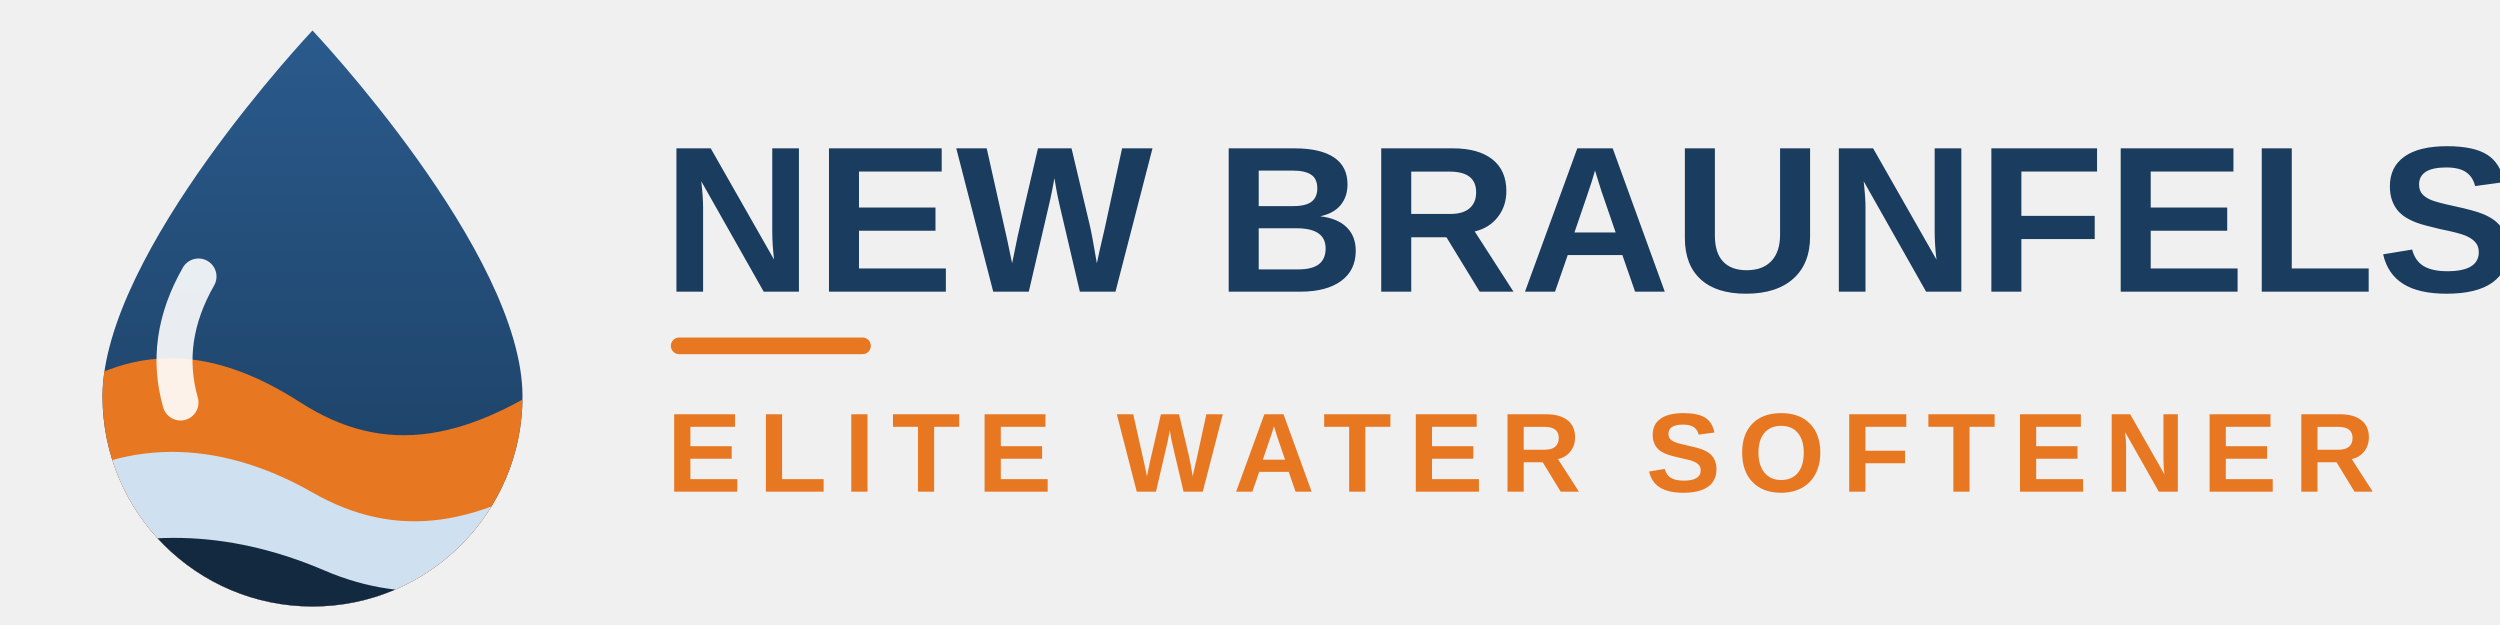
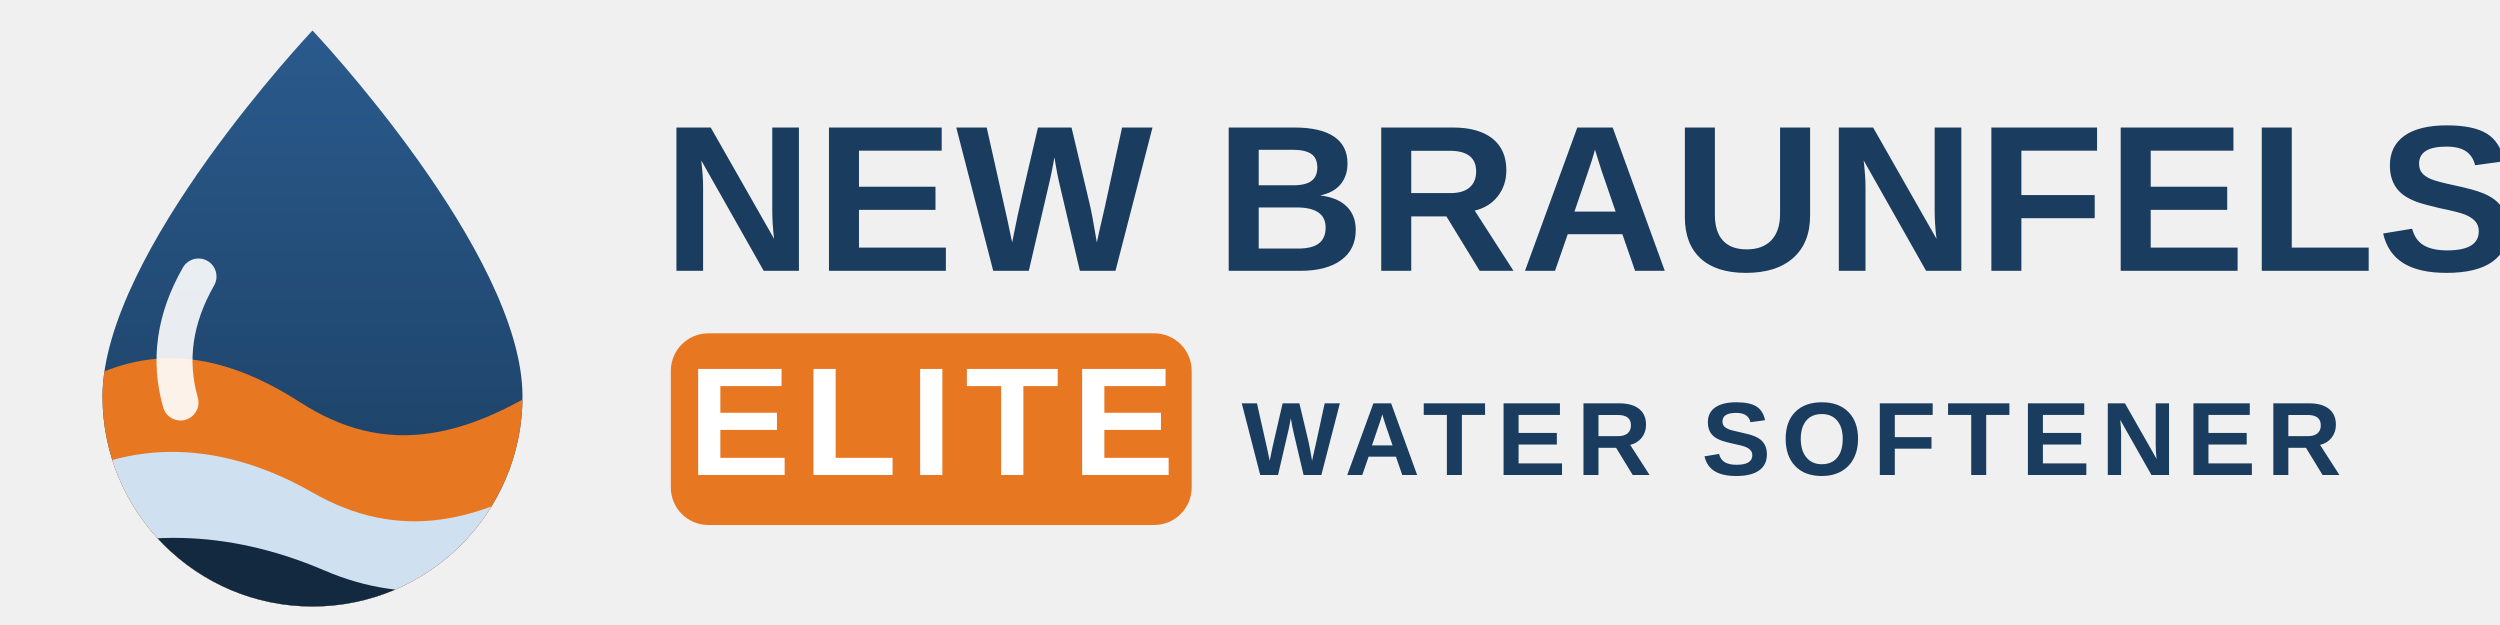
<svg xmlns="http://www.w3.org/2000/svg" width="1200" height="300" viewBox="0 0 1200 300">
  <g transform="translate(6 6) scale(2.88)">
    <defs>
-       <clipPath id="an">
+       <clipPath id="n">
        <path d="M50 3 C50 3 15 40 15 64 A35 35 0 0 0 85 64 C85 40 50 3 50 3 Z" />
      </clipPath>
-       <linearGradient id="ang" x1="0" y1="0" x2="0" y2="1">
+       <linearGradient id="ng" x1="0" y1="0" x2="0" y2="1">
        <stop offset="0" stop-color="#2A5A8C" />
        <stop offset="1" stop-color="#1A3C5E" />
      </linearGradient>
    </defs>
-     <path d="M50 3 C50 3 15 40 15 64 A35 35 0 0 0 85 64 C85 40 50 3 50 3 Z" fill="url(#ang)" />
-     <g clip-path="url(#an)">
+     <path d="M50 3 C50 3 15 40 15 64 A35 35 0 0 0 85 64 C85 40 50 3 50 3 Z" fill="url(#ng)" />
+     <g clip-path="url(#n)">
      <path d="M5 66 C20 54 34 56 48 65 C62 74 76 72 95 58 L95 100 L5 100 Z" fill="#E87722" />
      <path d="M5 80 C20 70 36 72 50 80 C64 88 78 86 95 74 L95 100 L5 100 Z" fill="#CFE0F0" />
      <path d="M5 92 C22 85 38 87 52 93 C66 99 80 97 95 88 L95 100 L5 100 Z" fill="#12293F" />
    </g>
    <path d="M31 44 C27 51 26 58 28 65" fill="none" stroke="#FFFFFF" stroke-width="6" stroke-linecap="round" opacity="0.9" />
  </g>
-   <text x="318" y="140" font-family="Segoe UI, Arial, Helvetica, sans-serif" font-size="100" font-weight="800" letter-spacing="1" fill="#1A3C5E">NEW BRAUNFELS</text>
-   <rect x="322" y="162" width="96" height="8" rx="4" fill="#E87722" />
-   <text x="320" y="236" font-family="Segoe UI, Arial, Helvetica, sans-serif" font-size="54" font-weight="700" letter-spacing="8" fill="#E87722">ELITE WATER SOFTENER</text>
+   <text x="318" y="130" font-family="Segoe UI, Arial, Helvetica, sans-serif" font-size="100" font-weight="800" letter-spacing="1" fill="#1A3C5E">NEW BRAUNFELS</text>
+   <rect x="322" y="160" width="250" height="92" rx="18" fill="#E87722" />
+   <text x="447" y="228" text-anchor="middle" font-family="Segoe UI, Arial, Helvetica, sans-serif" font-size="74" font-weight="900" letter-spacing="6" fill="#FFFFFF">ELITE</text>
+   <text x="596" y="228" font-family="Segoe UI, Arial, Helvetica, sans-serif" font-size="50" font-weight="800" letter-spacing="5" fill="#1A3C5E">WATER SOFTENER</text>
</svg>
